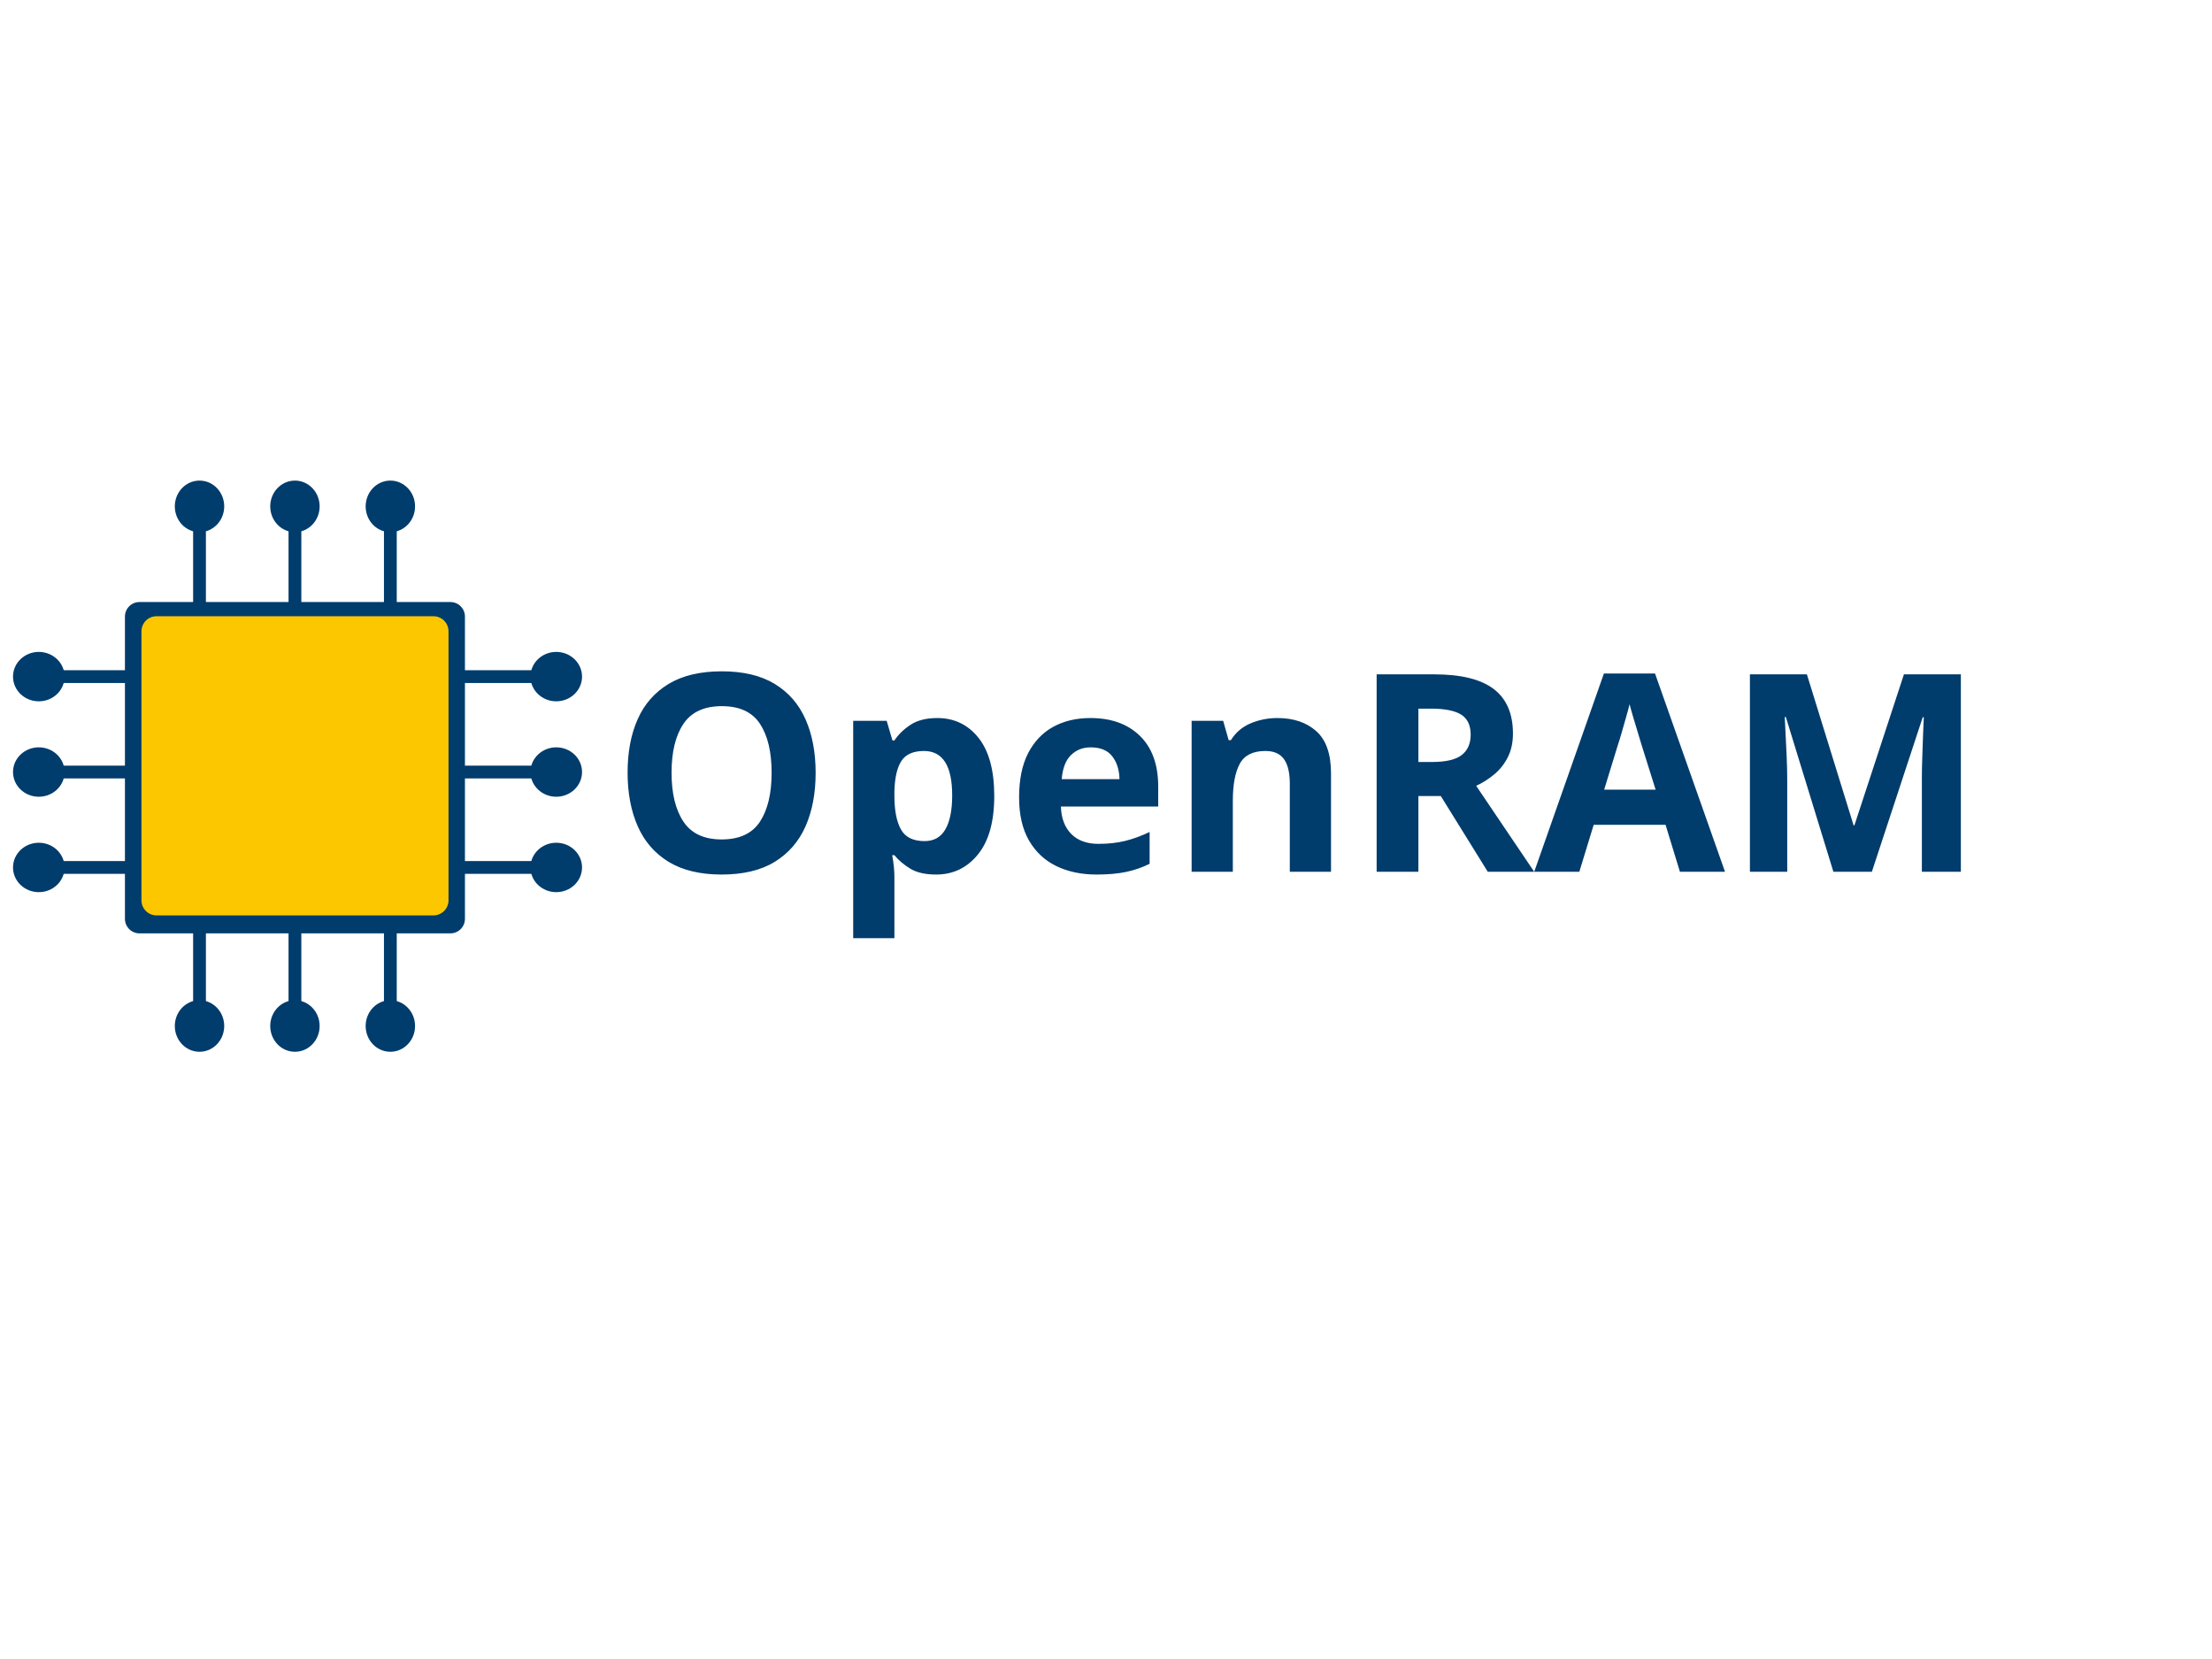
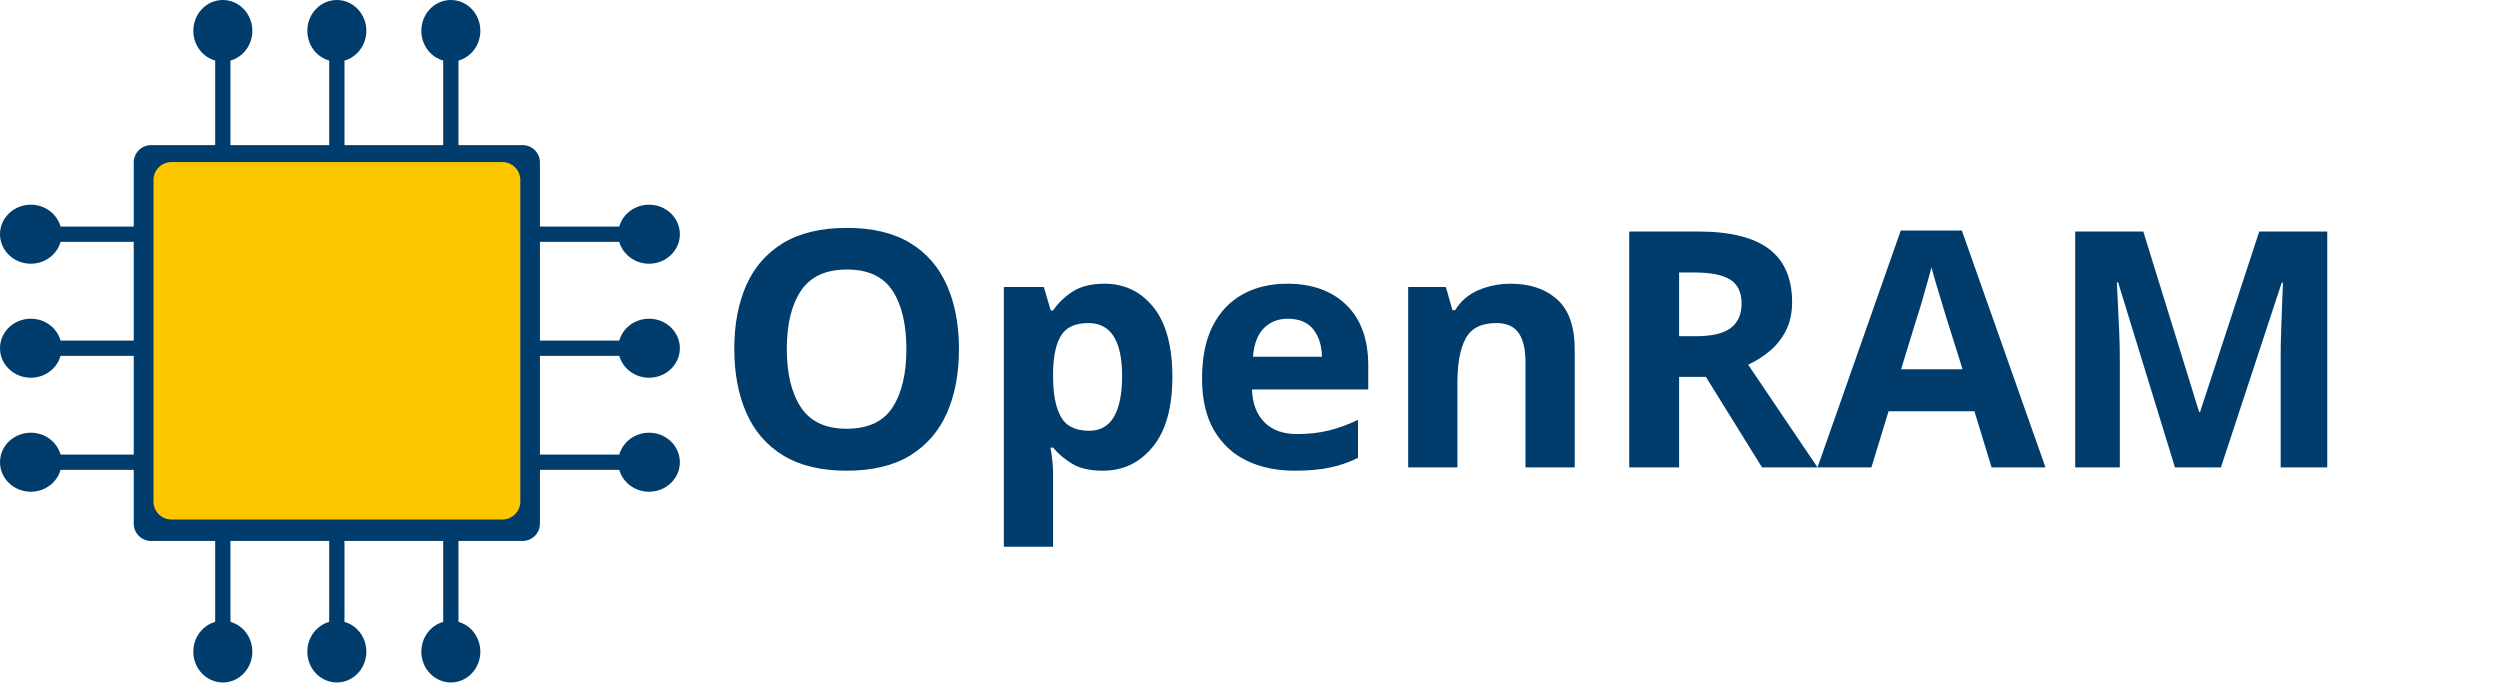
- <svg xmlns="http://www.w3.org/2000/svg" width="640" height="480" viewBox="0 0 640 480" id="svg2" version="1.1">
+ <svg xmlns="http://www.w3.org/2000/svg" width="605.403" height="165.265" viewBox="0 0 605.403 165.265" id="svg2" version="1.1">
  <defs id="defs4" />
-   <text id="text3336" y="252.235" x="176.941" style="font-style:normal;font-weight:normal;font-size:22.5px;line-height:125%;font-family:Sans;letter-spacing:0px;word-spacing:0px;fill:#003c6c;fill-opacity:1;stroke:none;stroke-width:1px;stroke-linecap:butt;stroke-linejoin:miter;stroke-opacity:1;" xml:space="preserve">
-     <tspan id="tspan4140" style="font-style:normal;font-variant:normal;font-weight:bold;font-stretch:normal;font-size:80px;font-family:Futura;-inkscape-font-specification:'Futura Bold';fill:#003c6c;fill-opacity:1;" y="252.235" x="176.941">OpenRAM</tspan>
+   <text id="text3336" y="113.186" x="173.176" style="font-style:normal;font-weight:normal;font-size:22.5px;line-height:125%;font-family:Sans;letter-spacing:0px;word-spacing:0px;fill:#003c6c;fill-opacity:1;stroke:none;stroke-width:1px;stroke-linecap:butt;stroke-linejoin:miter;stroke-opacity:1" xml:space="preserve">
+     <tspan id="tspan4140" style="font-style:normal;font-variant:normal;font-weight:bold;font-stretch:normal;font-size:80px;font-family:Futura;-inkscape-font-specification:'Futura Bold';fill:#003c6c;fill-opacity:1" y="113.186" x="173.176">OpenRAM</tspan>
  </text>
-   <rect y="178.386" x="40.347" height="87.463" width="89.973" id="rect4144" style="fill:#003c6c;fill-opacity:1;stroke:#003c6c;stroke-width:8.399;stroke-linejoin:round;stroke-miterlimit:4;stroke-dasharray:none;stroke-opacity:1" />
-   <path id="path8080" d="m 57.725,152.471 0,21.961" style="fill:none;fill-rule:evenodd;stroke:#003c6c;stroke-width:3.698;stroke-linecap:butt;stroke-linejoin:miter;stroke-miterlimit:4;stroke-dasharray:none;stroke-opacity:1" />
-   <path style="fill:none;fill-rule:evenodd;stroke:#003c6c;stroke-width:3.698;stroke-linecap:butt;stroke-linejoin:miter;stroke-miterlimit:4;stroke-dasharray:none;stroke-opacity:1" d="m 85.333,152.471 0,21.961" id="path8112" />
-   <path id="path8118" d="m 112.941,152.471 0,21.961" style="fill:none;fill-rule:evenodd;stroke:#003c6c;stroke-width:3.698;stroke-linecap:butt;stroke-linejoin:miter;stroke-miterlimit:4;stroke-dasharray:none;stroke-opacity:1" />
-   <path style="fill:none;fill-rule:evenodd;stroke:#003c6c;stroke-width:3.698;stroke-linecap:butt;stroke-linejoin:miter;stroke-miterlimit:4;stroke-dasharray:none;stroke-opacity:1" d="m 57.725,290.892 0,-21.961" id="path8137" />
-   <path id="path8143" d="m 85.333,290.892 0,-21.961" style="fill:none;fill-rule:evenodd;stroke:#003c6c;stroke-width:3.698;stroke-linecap:butt;stroke-linejoin:miter;stroke-miterlimit:4;stroke-dasharray:none;stroke-opacity:1" />
-   <path style="fill:none;fill-rule:evenodd;stroke:#003c6c;stroke-width:3.698;stroke-linecap:butt;stroke-linejoin:miter;stroke-miterlimit:4;stroke-dasharray:none;stroke-opacity:1" d="m 112.941,290.892 0,-21.961" id="path8149" />
-   <path style="fill:none;fill-rule:evenodd;stroke:#003c6c;stroke-width:3.698;stroke-linecap:butt;stroke-linejoin:miter;stroke-miterlimit:4;stroke-dasharray:none;stroke-opacity:1" d="m 154.98,195.765 -21.961,0" id="path8157" />
-   <path id="path8163" d="m 154.98,223.373 -21.961,0" style="fill:none;fill-rule:evenodd;stroke:#003c6c;stroke-width:3.698;stroke-linecap:butt;stroke-linejoin:miter;stroke-miterlimit:4;stroke-dasharray:none;stroke-opacity:1" />
-   <path style="fill:none;fill-rule:evenodd;stroke:#003c6c;stroke-width:3.698;stroke-linecap:butt;stroke-linejoin:miter;stroke-miterlimit:4;stroke-dasharray:none;stroke-opacity:1" d="m 154.98,250.98 -21.961,0" id="path8169" />
-   <path id="path8177" d="m 17.186,195.765 21.961,0" style="fill:none;fill-rule:evenodd;stroke:#003c6c;stroke-width:3.698;stroke-linecap:butt;stroke-linejoin:miter;stroke-miterlimit:4;stroke-dasharray:none;stroke-opacity:1" />
-   <path style="fill:none;fill-rule:evenodd;stroke:#003c6c;stroke-width:3.698;stroke-linecap:butt;stroke-linejoin:miter;stroke-miterlimit:4;stroke-dasharray:none;stroke-opacity:1" d="m 17.186,223.373 21.961,0" id="path8183" />
-   <path id="path8189" d="m 17.186,250.98 21.961,0" style="fill:none;fill-rule:evenodd;stroke:#003c6c;stroke-width:3.698;stroke-linecap:butt;stroke-linejoin:miter;stroke-miterlimit:4;stroke-dasharray:none;stroke-opacity:1" />
-   <ellipse ry="5.961" rx="5.647" cy="146.51" cx="57.725" id="path8078" style="fill:#003c6c;fill-opacity:1;stroke:#003c6c;stroke-width:3;stroke-linejoin:round;stroke-miterlimit:4;stroke-dasharray:none;stroke-opacity:1" />
-   <ellipse style="fill:#003c6c;fill-opacity:1;stroke:#003c6c;stroke-width:3;stroke-linejoin:round;stroke-miterlimit:4;stroke-dasharray:none;stroke-opacity:1" id="ellipse8110" cx="85.333" cy="146.51" rx="5.647" ry="5.961" />
-   <ellipse ry="5.961" rx="5.647" cy="146.51" cx="112.941" id="ellipse8116" style="fill:#003c6c;fill-opacity:1;stroke:#003c6c;stroke-width:3;stroke-linejoin:round;stroke-miterlimit:4;stroke-dasharray:none;stroke-opacity:1" />
-   <ellipse transform="scale(1,-1)" style="fill:#003c6c;fill-opacity:1;stroke:#003c6c;stroke-width:3;stroke-linejoin:round;stroke-miterlimit:4;stroke-dasharray:none;stroke-opacity:1" id="ellipse8135" cx="57.725" cy="-296.853" rx="5.647" ry="5.961" />
-   <ellipse transform="scale(1,-1)" ry="5.961" rx="5.647" cy="-296.853" cx="85.333" id="ellipse8141" style="fill:#003c6c;fill-opacity:1;stroke:#003c6c;stroke-width:3;stroke-linejoin:round;stroke-miterlimit:4;stroke-dasharray:none;stroke-opacity:1" />
-   <ellipse transform="scale(1,-1)" style="fill:#003c6c;fill-opacity:1;stroke:#003c6c;stroke-width:3;stroke-linejoin:round;stroke-miterlimit:4;stroke-dasharray:none;stroke-opacity:1" id="ellipse8147" cx="112.941" cy="-296.853" rx="5.647" ry="5.961" />
-   <ellipse transform="matrix(0,1,-1,0,0,0)" style="fill:#003c6c;fill-opacity:1;stroke:#003c6c;stroke-width:3;stroke-linejoin:round;stroke-miterlimit:4;stroke-dasharray:none;stroke-opacity:1" id="ellipse8155" cx="195.765" cy="-160.941" rx="5.647" ry="5.961" />
-   <ellipse transform="matrix(0,1,-1,0,0,0)" ry="5.961" rx="5.647" cy="-160.941" cx="223.373" id="ellipse8161" style="fill:#003c6c;fill-opacity:1;stroke:#003c6c;stroke-width:3;stroke-linejoin:round;stroke-miterlimit:4;stroke-dasharray:none;stroke-opacity:1" />
-   <ellipse transform="matrix(0,1,-1,0,0,0)" style="fill:#003c6c;fill-opacity:1;stroke:#003c6c;stroke-width:3;stroke-linejoin:round;stroke-miterlimit:4;stroke-dasharray:none;stroke-opacity:1" id="ellipse8167" cx="250.98" cy="-160.941" rx="5.647" ry="5.961" />
-   <ellipse transform="matrix(0,1,1,0,0,0)" ry="5.961" rx="5.647" cy="11.226" cx="195.765" id="ellipse8175" style="fill:#003c6c;fill-opacity:1;stroke:#003c6c;stroke-width:3;stroke-linejoin:round;stroke-miterlimit:4;stroke-dasharray:none;stroke-opacity:1" />
-   <ellipse transform="matrix(0,1,1,0,0,0)" style="fill:#003c6c;fill-opacity:1;stroke:#003c6c;stroke-width:3;stroke-linejoin:round;stroke-miterlimit:4;stroke-dasharray:none;stroke-opacity:1" id="ellipse8181" cx="223.373" cy="11.226" rx="5.647" ry="5.961" />
-   <ellipse transform="matrix(0,1,1,0,0,0)" ry="5.961" rx="5.647" cy="11.226" cx="250.98" id="ellipse8187" style="fill:#003c6c;fill-opacity:1;stroke:#003c6c;stroke-width:3;stroke-linejoin:round;stroke-miterlimit:4;stroke-dasharray:none;stroke-opacity:1" />
-   <rect style="fill:#fdc700;fill-opacity:1;stroke:none;stroke-width:4.879;stroke-linejoin:miter;stroke-miterlimit:4;stroke-dasharray:none;stroke-opacity:1" id="rect3553" width="88.836" height="86.56" x="40.93" y="178.295" ry="4.355" />
+   <rect y="39.337" x="36.582" height="87.463" width="89.973" id="rect4144" style="fill:#003c6c;fill-opacity:1;stroke:#003c6c;stroke-width:8.399;stroke-linejoin:round;stroke-miterlimit:4;stroke-dasharray:none;stroke-opacity:1" />
+   <path id="path8080" d="m 53.961,13.422 v 21.961" style="fill:none;fill-rule:evenodd;stroke:#003c6c;stroke-width:3.698;stroke-linecap:butt;stroke-linejoin:miter;stroke-miterlimit:4;stroke-dasharray:none;stroke-opacity:1" />
+   <path style="fill:none;fill-rule:evenodd;stroke:#003c6c;stroke-width:3.698;stroke-linecap:butt;stroke-linejoin:miter;stroke-miterlimit:4;stroke-dasharray:none;stroke-opacity:1" d="m 81.569,13.422 v 21.961" id="path8112" />
+   <path id="path8118" d="m 109.176,13.422 v 21.961" style="fill:none;fill-rule:evenodd;stroke:#003c6c;stroke-width:3.698;stroke-linecap:butt;stroke-linejoin:miter;stroke-miterlimit:4;stroke-dasharray:none;stroke-opacity:1" />
+   <path style="fill:none;fill-rule:evenodd;stroke:#003c6c;stroke-width:3.698;stroke-linecap:butt;stroke-linejoin:miter;stroke-miterlimit:4;stroke-dasharray:none;stroke-opacity:1" d="M 53.961,151.843 V 129.882" id="path8137" />
+   <path id="path8143" d="M 81.569,151.843 V 129.882" style="fill:none;fill-rule:evenodd;stroke:#003c6c;stroke-width:3.698;stroke-linecap:butt;stroke-linejoin:miter;stroke-miterlimit:4;stroke-dasharray:none;stroke-opacity:1" />
+   <path style="fill:none;fill-rule:evenodd;stroke:#003c6c;stroke-width:3.698;stroke-linecap:butt;stroke-linejoin:miter;stroke-miterlimit:4;stroke-dasharray:none;stroke-opacity:1" d="M 109.176,151.843 V 129.882" id="path8149" />
+   <path style="fill:none;fill-rule:evenodd;stroke:#003c6c;stroke-width:3.698;stroke-linecap:butt;stroke-linejoin:miter;stroke-miterlimit:4;stroke-dasharray:none;stroke-opacity:1" d="M 151.216,56.716 H 129.255" id="path8157" />
+   <path id="path8163" d="M 151.216,84.324 H 129.255" style="fill:none;fill-rule:evenodd;stroke:#003c6c;stroke-width:3.698;stroke-linecap:butt;stroke-linejoin:miter;stroke-miterlimit:4;stroke-dasharray:none;stroke-opacity:1" />
+   <path style="fill:none;fill-rule:evenodd;stroke:#003c6c;stroke-width:3.698;stroke-linecap:butt;stroke-linejoin:miter;stroke-miterlimit:4;stroke-dasharray:none;stroke-opacity:1" d="M 151.216,111.931 H 129.255" id="path8169" />
+   <path id="path8177" d="m 13.422,56.716 h 21.961" style="fill:none;fill-rule:evenodd;stroke:#003c6c;stroke-width:3.698;stroke-linecap:butt;stroke-linejoin:miter;stroke-miterlimit:4;stroke-dasharray:none;stroke-opacity:1" />
+   <path style="fill:none;fill-rule:evenodd;stroke:#003c6c;stroke-width:3.698;stroke-linecap:butt;stroke-linejoin:miter;stroke-miterlimit:4;stroke-dasharray:none;stroke-opacity:1" d="m 13.422,84.324 h 21.961" id="path8183" />
+   <path id="path8189" d="m 13.422,111.931 h 21.961" style="fill:none;fill-rule:evenodd;stroke:#003c6c;stroke-width:3.698;stroke-linecap:butt;stroke-linejoin:miter;stroke-miterlimit:4;stroke-dasharray:none;stroke-opacity:1" />
+   <ellipse ry="5.961" rx="5.647" cy="7.461" cx="53.961" id="path8078" style="fill:#003c6c;fill-opacity:1;stroke:#003c6c;stroke-width:3;stroke-linejoin:round;stroke-miterlimit:4;stroke-dasharray:none;stroke-opacity:1" />
+   <ellipse style="fill:#003c6c;fill-opacity:1;stroke:#003c6c;stroke-width:3;stroke-linejoin:round;stroke-miterlimit:4;stroke-dasharray:none;stroke-opacity:1" id="ellipse8110" cx="81.569" cy="7.461" rx="5.647" ry="5.961" />
+   <ellipse ry="5.961" rx="5.647" cy="7.461" cx="109.176" id="ellipse8116" style="fill:#003c6c;fill-opacity:1;stroke:#003c6c;stroke-width:3;stroke-linejoin:round;stroke-miterlimit:4;stroke-dasharray:none;stroke-opacity:1" />
+   <ellipse transform="scale(1,-1)" style="fill:#003c6c;fill-opacity:1;stroke:#003c6c;stroke-width:3;stroke-linejoin:round;stroke-miterlimit:4;stroke-dasharray:none;stroke-opacity:1" id="ellipse8135" cx="53.961" cy="-157.804" rx="5.647" ry="5.961" />
+   <ellipse transform="scale(1,-1)" ry="5.961" rx="5.647" cy="-157.804" cx="81.569" id="ellipse8141" style="fill:#003c6c;fill-opacity:1;stroke:#003c6c;stroke-width:3;stroke-linejoin:round;stroke-miterlimit:4;stroke-dasharray:none;stroke-opacity:1" />
+   <ellipse transform="scale(1,-1)" style="fill:#003c6c;fill-opacity:1;stroke:#003c6c;stroke-width:3;stroke-linejoin:round;stroke-miterlimit:4;stroke-dasharray:none;stroke-opacity:1" id="ellipse8147" cx="109.176" cy="-157.804" rx="5.647" ry="5.961" />
+   <ellipse transform="rotate(90)" style="fill:#003c6c;fill-opacity:1;stroke:#003c6c;stroke-width:3;stroke-linejoin:round;stroke-miterlimit:4;stroke-dasharray:none;stroke-opacity:1" id="ellipse8155" cx="56.716" cy="-157.176" rx="5.647" ry="5.961" />
+   <ellipse transform="rotate(90)" ry="5.961" rx="5.647" cy="-157.176" cx="84.324" id="ellipse8161" style="fill:#003c6c;fill-opacity:1;stroke:#003c6c;stroke-width:3;stroke-linejoin:round;stroke-miterlimit:4;stroke-dasharray:none;stroke-opacity:1" />
+   <ellipse transform="rotate(90)" style="fill:#003c6c;fill-opacity:1;stroke:#003c6c;stroke-width:3;stroke-linejoin:round;stroke-miterlimit:4;stroke-dasharray:none;stroke-opacity:1" id="ellipse8167" cx="111.931" cy="-157.176" rx="5.647" ry="5.961" />
+   <ellipse transform="matrix(0,1,1,0,0,0)" ry="5.961" rx="5.647" cy="7.461" cx="56.716" id="ellipse8175" style="fill:#003c6c;fill-opacity:1;stroke:#003c6c;stroke-width:3;stroke-linejoin:round;stroke-miterlimit:4;stroke-dasharray:none;stroke-opacity:1" />
+   <ellipse transform="matrix(0,1,1,0,0,0)" style="fill:#003c6c;fill-opacity:1;stroke:#003c6c;stroke-width:3;stroke-linejoin:round;stroke-miterlimit:4;stroke-dasharray:none;stroke-opacity:1" id="ellipse8181" cx="84.324" cy="7.461" rx="5.647" ry="5.961" />
+   <ellipse transform="matrix(0,1,1,0,0,0)" ry="5.961" rx="5.647" cy="7.461" cx="111.931" id="ellipse8187" style="fill:#003c6c;fill-opacity:1;stroke:#003c6c;stroke-width:3;stroke-linejoin:round;stroke-miterlimit:4;stroke-dasharray:none;stroke-opacity:1" />
+   <rect style="fill:#fdc700;fill-opacity:1;stroke:none;stroke-width:4.879;stroke-linejoin:miter;stroke-miterlimit:4;stroke-dasharray:none;stroke-opacity:1" id="rect3553" width="88.836" height="86.56" x="37.165" y="39.246" ry="4.355" />
</svg>
